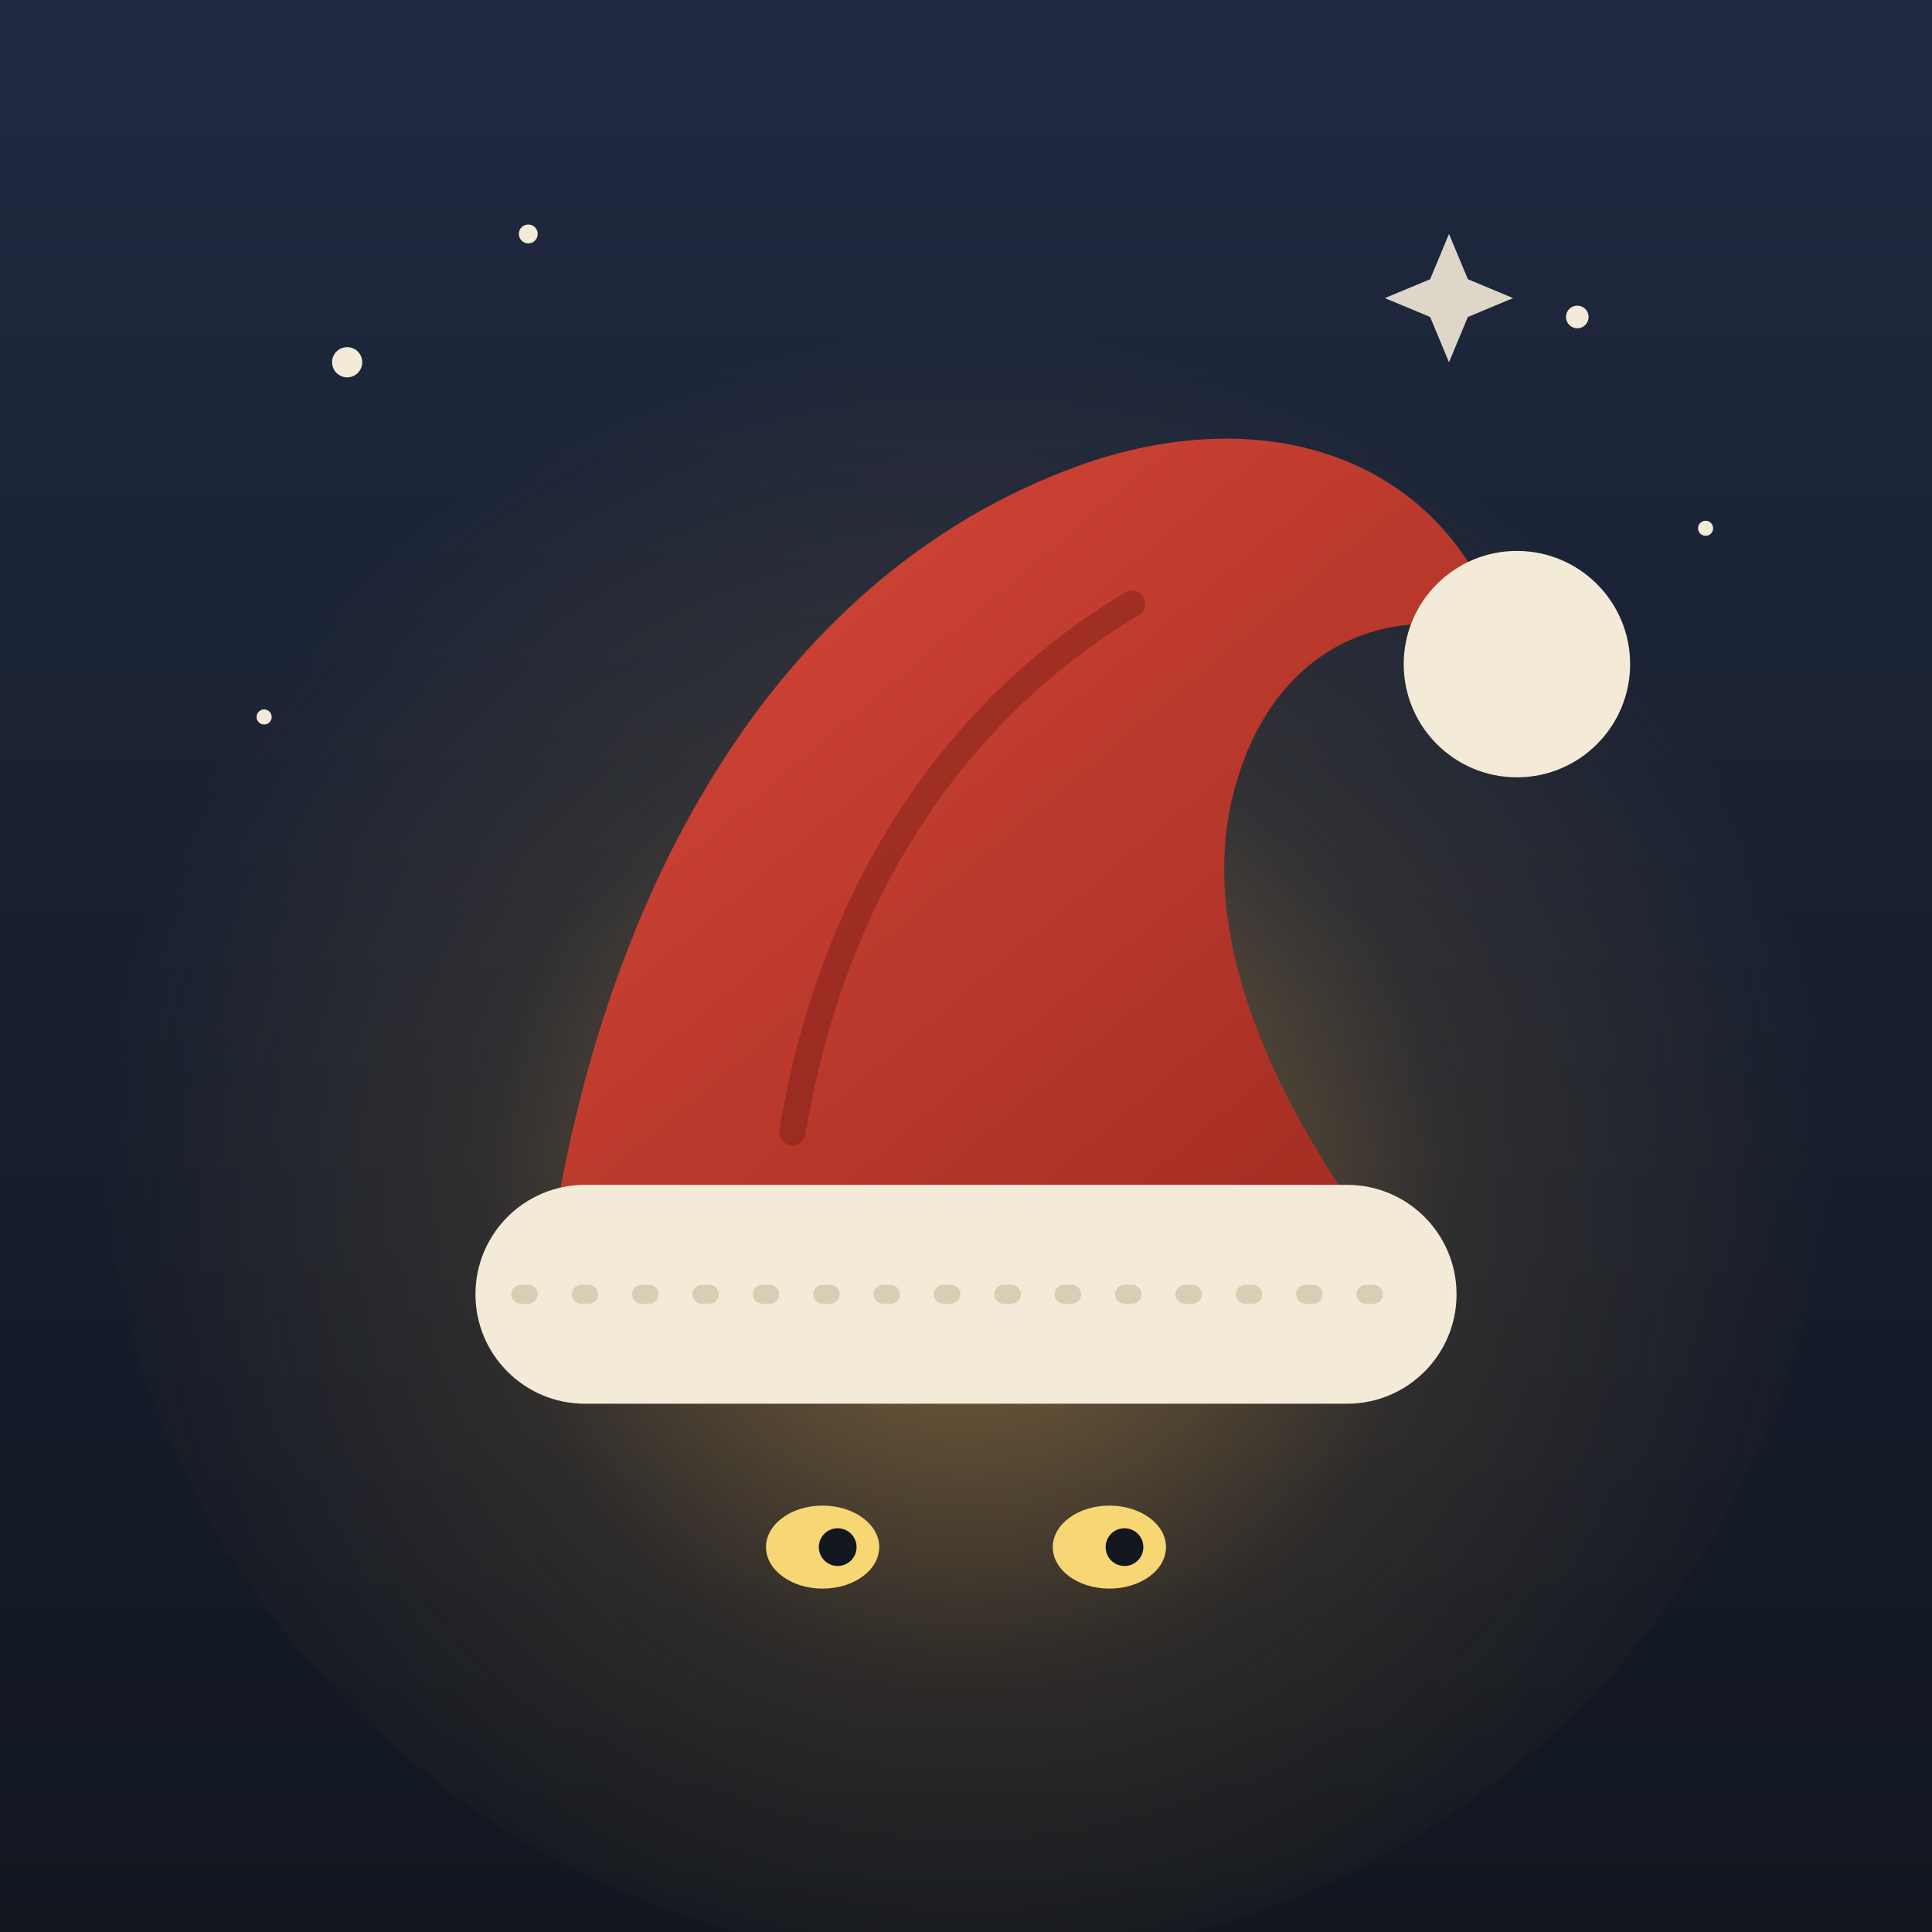
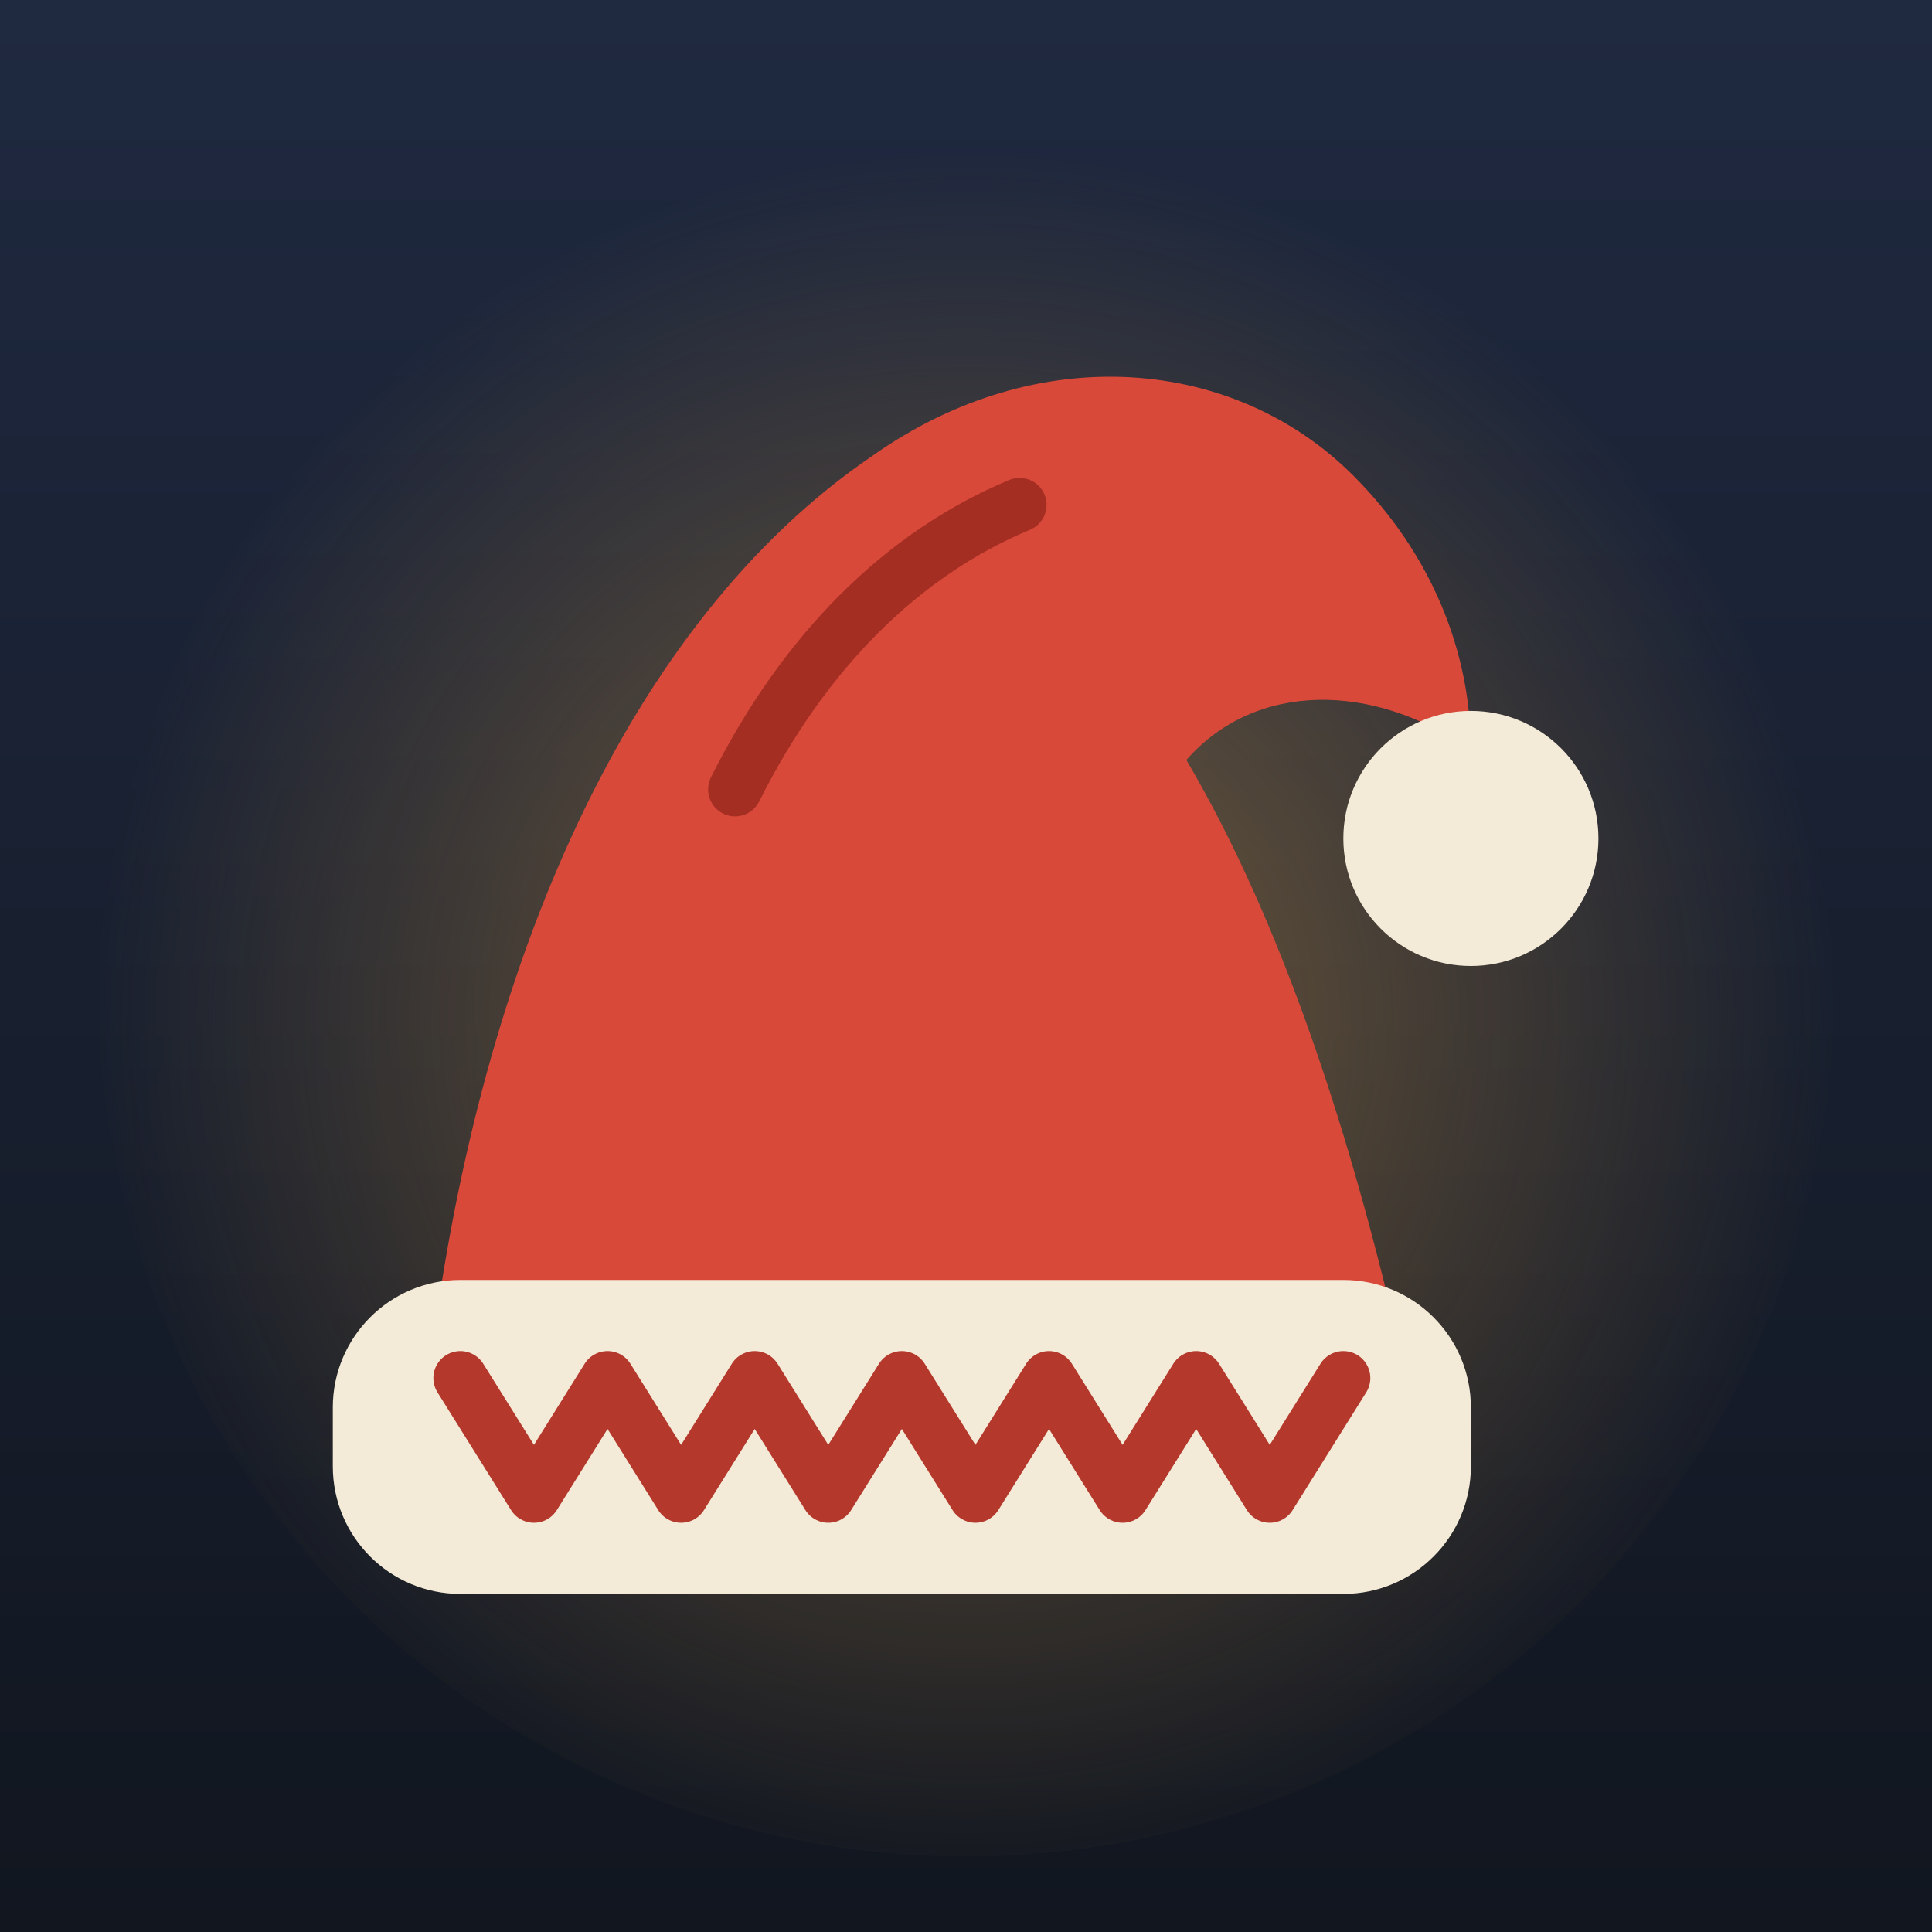
<svg xmlns="http://www.w3.org/2000/svg" viewBox="0 0 512 512">
  <defs>
-     <radialGradient id="glow" cx="50%" cy="56%" r="50%">
-       <stop offset="0" stop-color="#e8a94b" stop-opacity="0.55" />
-       <stop offset="0.55" stop-color="#e8a94b" stop-opacity="0.12" />
+     <radialGradient id="glow" cx="50%" cy="52%" r="50%">
+       <stop offset="0" stop-color="#e8a94b" stop-opacity="0.45" />
      <stop offset="1" stop-color="#e8a94b" stop-opacity="0" />
    </radialGradient>
-     <linearGradient id="cap" x1="0" y1="0" x2="1" y2="1">
-       <stop offset="0" stop-color="#d9493a" />
-       <stop offset="1" stop-color="#9e2a20" />
-     </linearGradient>
    <linearGradient id="sky" x1="0" y1="0" x2="0" y2="1">
      <stop offset="0" stop-color="#1f2940" />
      <stop offset="1" stop-color="#11161f" />
    </linearGradient>
  </defs>
  <rect width="512" height="512" fill="url(#sky)" />
-   <circle cx="256" cy="290" r="230" fill="url(#glow)" />
-   <g fill="#f3ead8">
-     <circle cx="92" cy="96" r="4" />
-     <circle cx="140" cy="62" r="2.5" />
-     <circle cx="418" cy="84" r="3" />
-     <circle cx="452" cy="140" r="2" />
-     <circle cx="70" cy="190" r="2" />
-     <path d="M384 62l5 12 12 5-12 5-5 12-5-12-12-5 12-5z" opacity="0.9" />
+   <circle cx="256" cy="262" r="230" fill="url(#glow)" />
+   <g transform="translate(31 48) scale(13)">
+     <path d="M6.4 24 C7.4 16 10.4 9 15.4 5.6 C18.8 3.2 22.8 3.6 25.2 6 C26.8 7.6 27.6 9.6 27.6 11.6 C25.6 10.2 23.2 10.2 21.8 11.8 C23.8 15.2 25.2 19.6 26.2 24Z" fill="#d9493a" />
+     <path d="M12.6 12.4 C14 9.6 16 7.6 18.4 6.6" fill="none" stroke="#8f2219" stroke-width="1.1" stroke-linecap="round" opacity=".7" />
+     <circle cx="27.6" cy="13.4" r="2.6" fill="#f3ead8" />
+     <rect x="4.4" y="22.4" width="23.2" height="6.4" rx="2.6" fill="#f3ead8" />
+     <path d="M7 24.4 L8.5 26.8 L10 24.4 L11.5 26.8 L13 24.4 L14.5 26.8 L16 24.4 L17.5 26.8 L19 24.4 L20.5 26.8 L22 24.4 L23.5 26.8 L25 24.4" fill="none" stroke="#b4382b" stroke-width="1.1" stroke-linecap="round" stroke-linejoin="round" />
  </g>
-   <path d="M146 330 C160 236 206 150 290 122 C340 106 384 124 398 168 C362 158 334 176 326 214 C318 254 342 298 366 330 Z" fill="url(#cap)" />
-   <path d="M210 300 C220 240 250 190 300 160" stroke="#7d1f18" stroke-width="7" fill="none" stroke-linecap="round" opacity="0.5" />
-   <circle cx="402" cy="176" r="30" fill="#f3ead8" />
-   <rect x="126" y="314" width="260" height="58" rx="29" fill="#f3ead8" />
-   <path d="M138 343 h236" stroke="#d9cdb4" stroke-width="5" stroke-dasharray="2 14" stroke-linecap="round" />
-   <ellipse cx="218" cy="410" rx="15" ry="11" fill="#f7d774" />
-   <ellipse cx="294" cy="410" rx="15" ry="11" fill="#f7d774" />
-   <circle cx="222" cy="410" r="5" fill="#11161f" />
-   <circle cx="298" cy="410" r="5" fill="#11161f" />
</svg>
